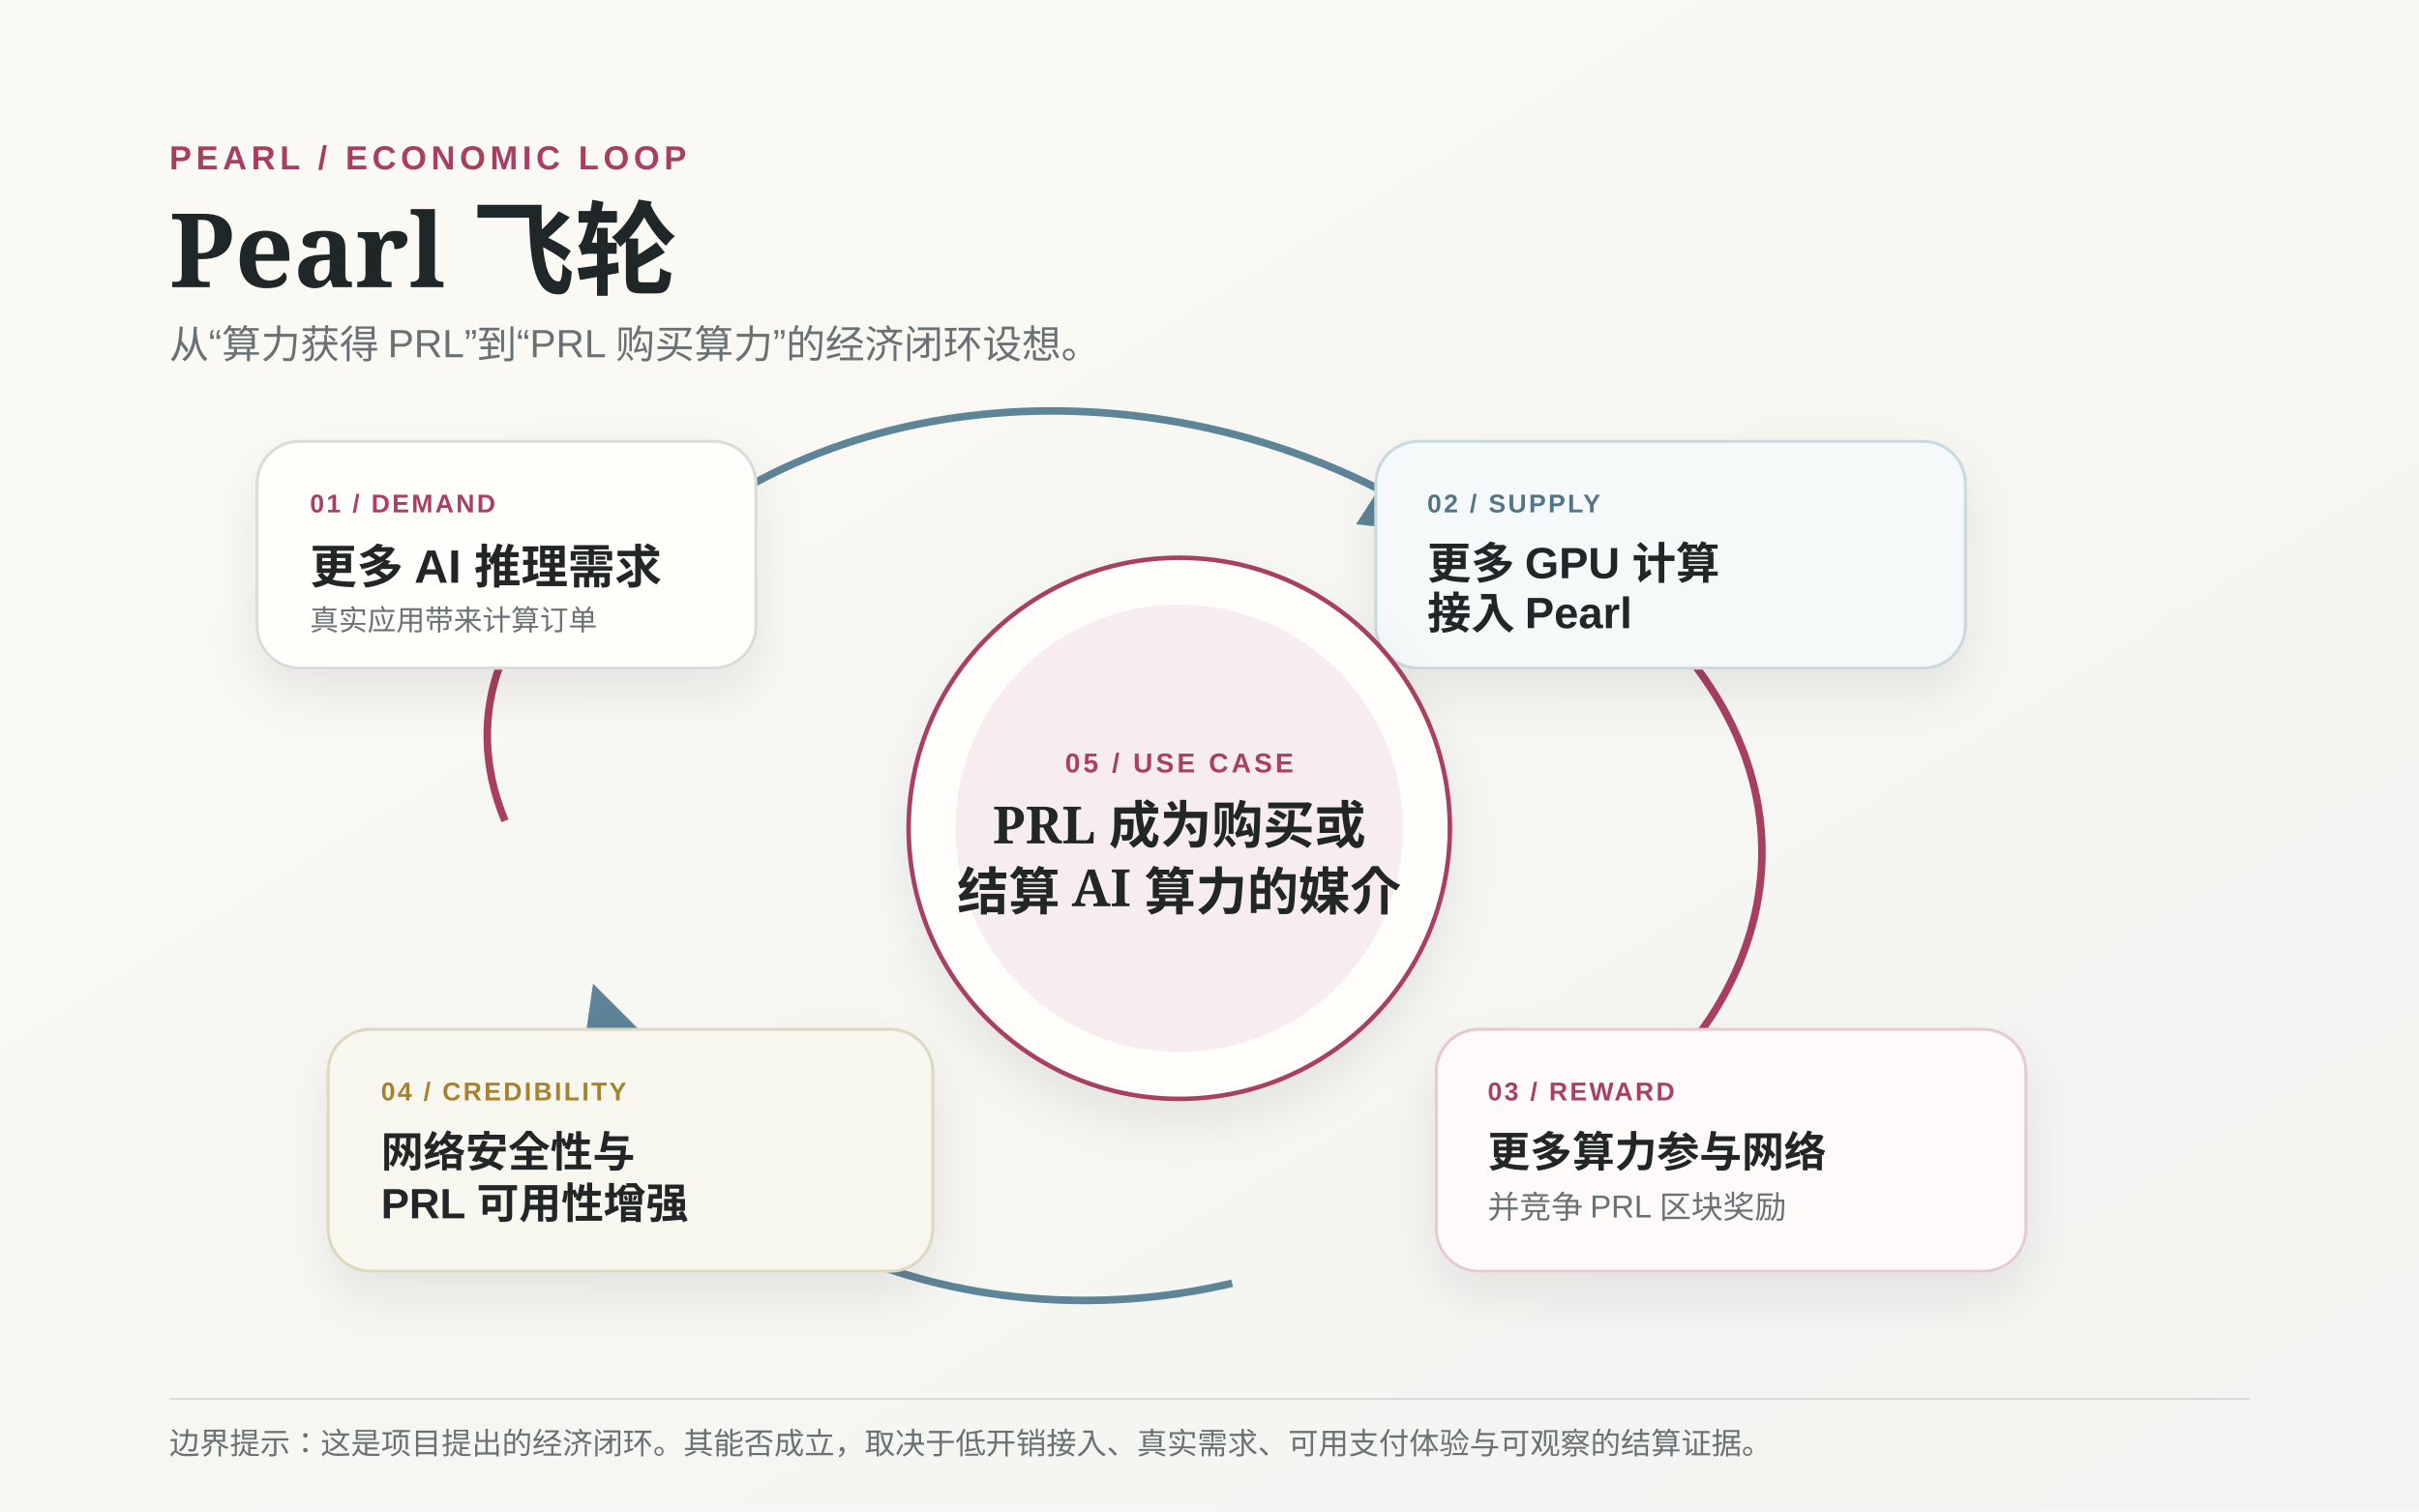
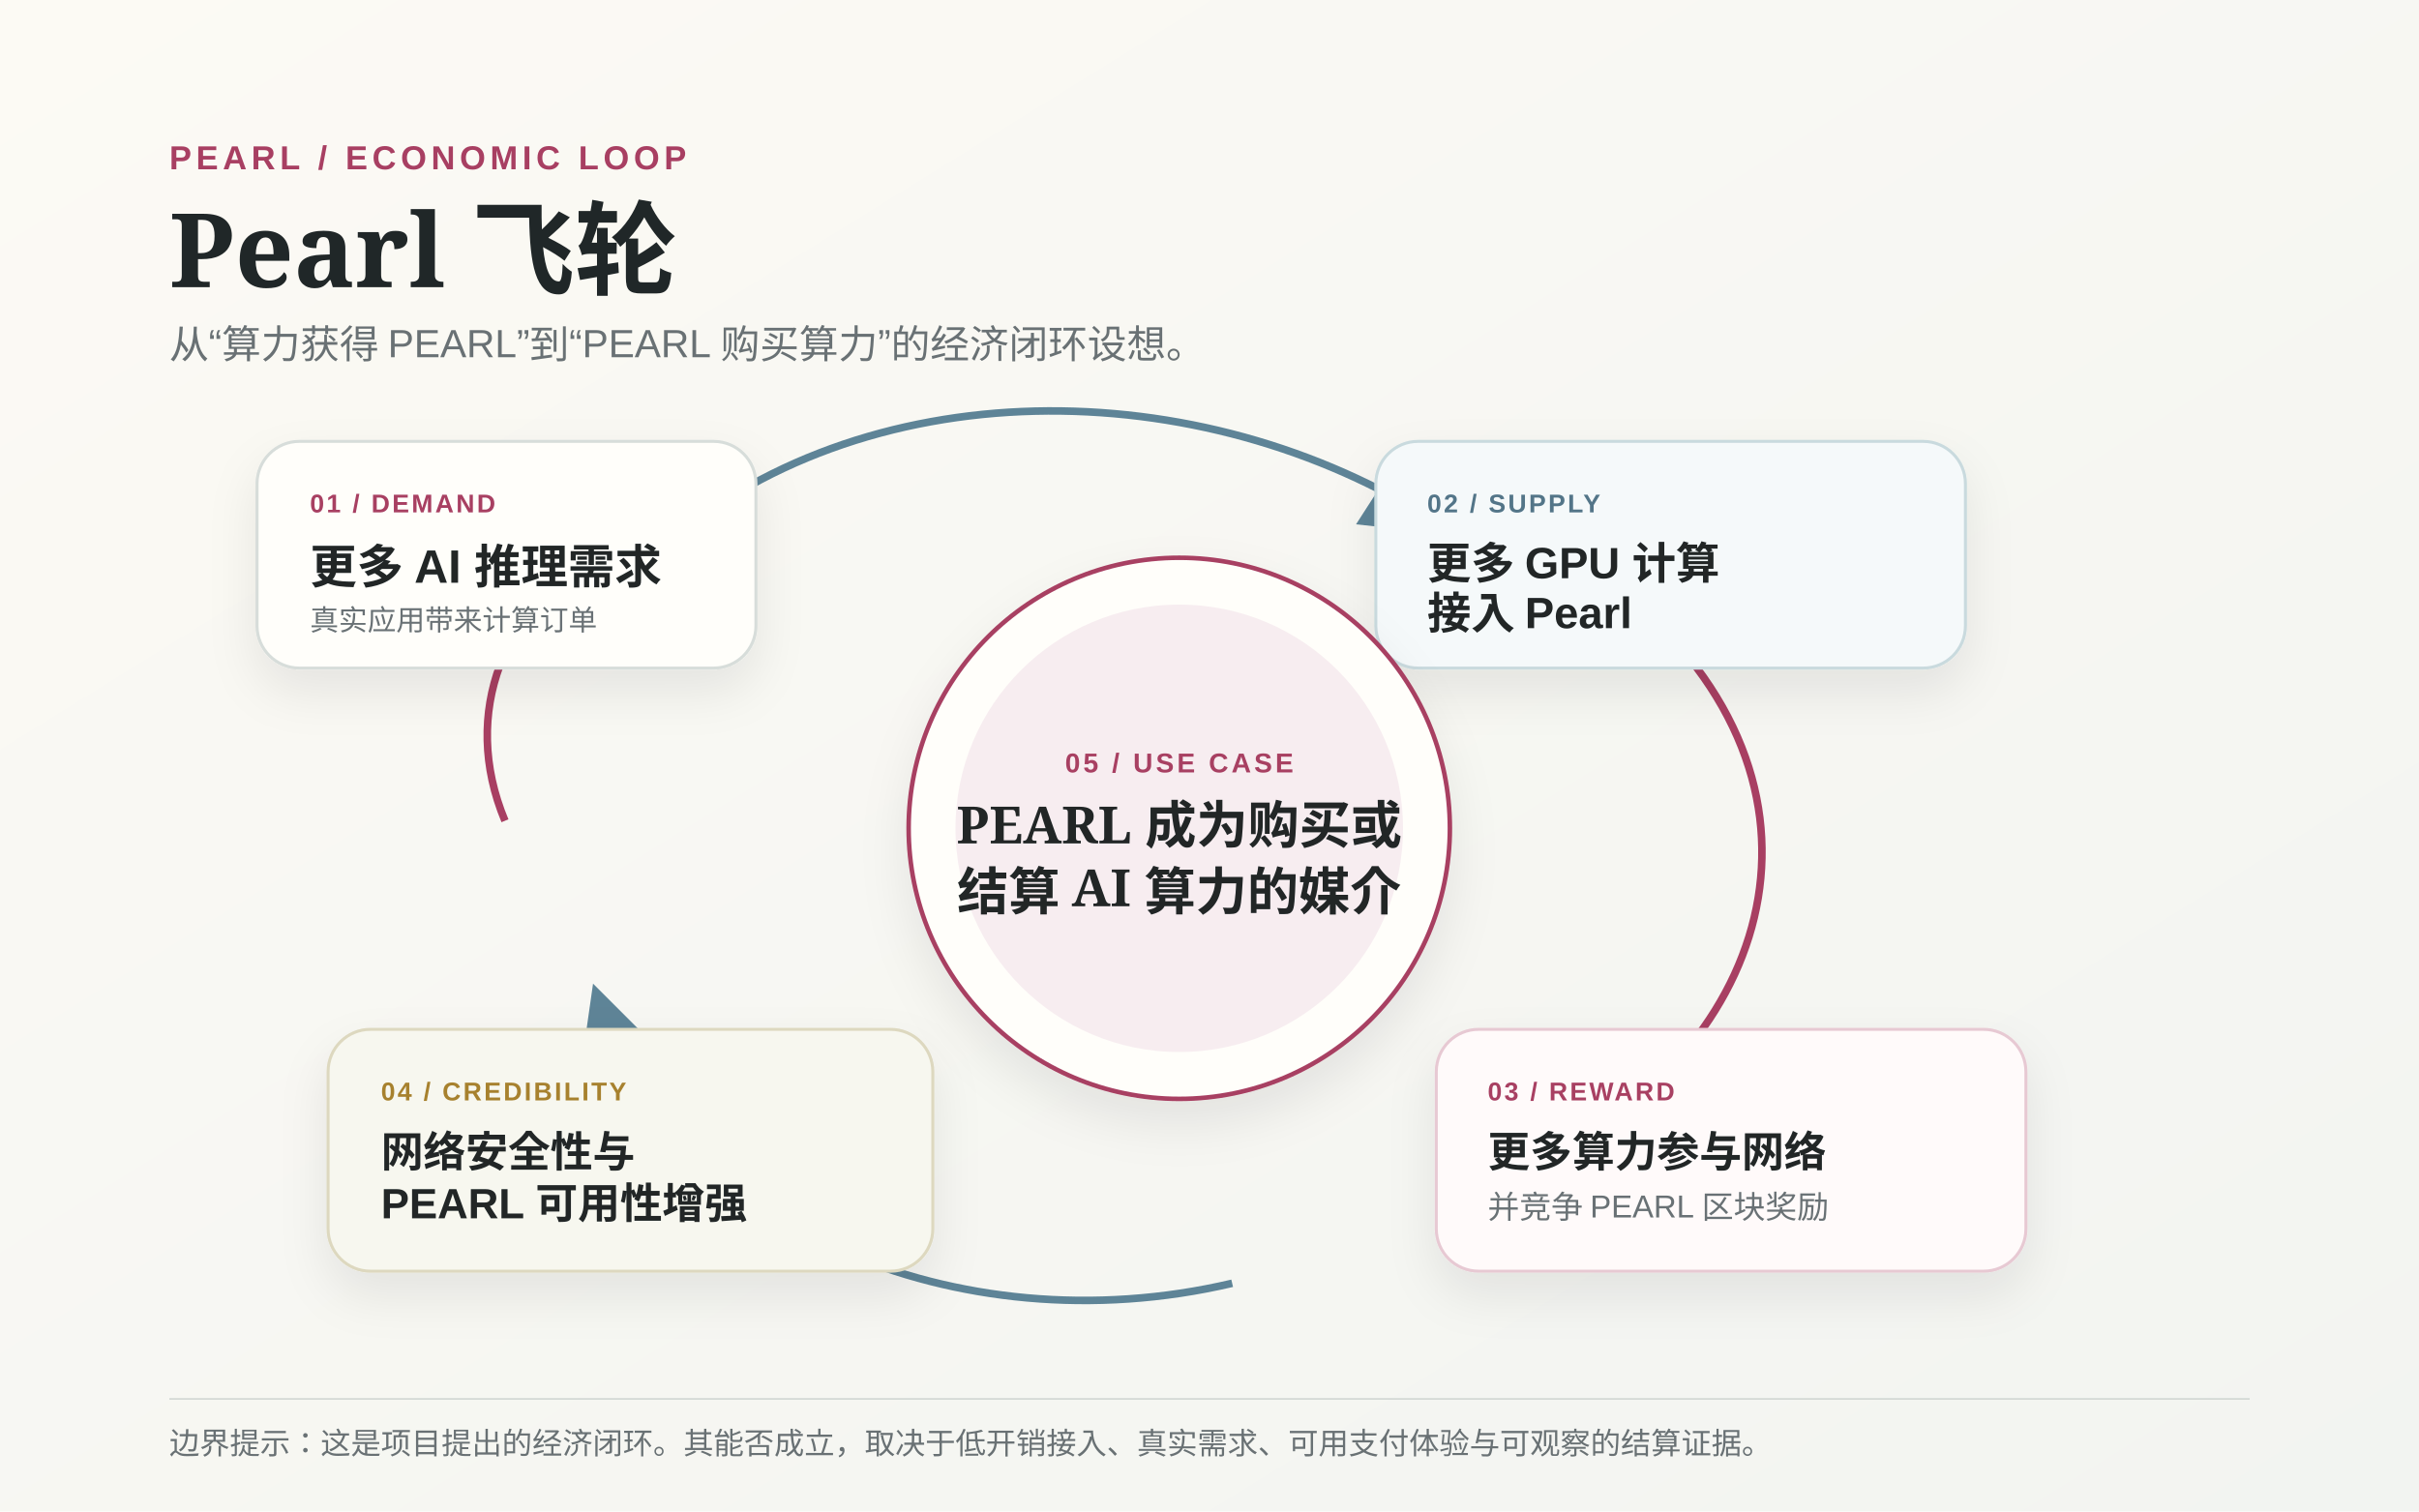
<svg xmlns="http://www.w3.org/2000/svg" width="1600" height="1000" viewBox="0 0 1600 1000" role="img" aria-labelledby="title desc">
  <defs>
    <linearGradient id="paper" x1="0" x2="1" y1="0" y2="1">
      <stop stop-color="#fcfaf4" />
      <stop offset="1" stop-color="#f2f4f1" />
    </linearGradient>
    <filter id="shadow" x="-20%" y="-25%" width="140%" height="160%">
      <feDropShadow dx="0" dy="15" stdDeviation="16" flood-color="#1f292a" flood-opacity=".08" />
    </filter>
    <marker id="arrowBlue" markerWidth="12" markerHeight="12" refX="9" refY="6" orient="auto">
      <path d="M0 0 L12 6 L0 12 Z" fill="#5e8497" />
    </marker>
    <marker id="arrowRose" markerWidth="12" markerHeight="12" refX="9" refY="6" orient="auto">
      <path d="M0 0 L12 6 L0 12 Z" fill="#a83f62" />
    </marker>
  </defs>
  <rect width="1600" height="1000" fill="url(#paper)" />
  <g font-family="'Noto Sans SC','Microsoft YaHei',Arial,sans-serif">
    <text x="112" y="112" fill="#a83f62" font-size="22" font-weight="700" letter-spacing="3">PEARL / ECONOMIC LOOP</text>
    <text x="112" y="190" fill="#202728" font-family="'Noto Serif SC','Songti SC',serif" font-size="68" font-weight="600">Pearl 飞轮</text>
-     <text x="112" y="237" fill="#697174" font-size="26">从“算力获得 PRL”到“PRL 购买算力”的经济闭环设想。</text>
+     <text x="112" y="237" fill="#697174" font-size="26">从“算力获得 PEARL”到“PEARL 购买算力”的经济闭环设想。</text>
    <path d="M433 366 C570 243 794 245 951 346" fill="none" stroke="#5e8497" stroke-width="5" marker-end="url(#arrowBlue)" />
    <path d="M1117 435 C1227 572 1138 739 966 789" fill="none" stroke="#a83f62" stroke-width="5" marker-end="url(#arrowRose)" />
    <path d="M815 849 C632 892 445 809 397 665" fill="none" stroke="#5e8497" stroke-width="5" marker-end="url(#arrowBlue)" />
    <path d="M334 543 C304 471 334 401 397 363" fill="none" stroke="#a83f62" stroke-width="5" marker-end="url(#arrowRose)" />
    <g filter="url(#shadow)">
      <rect x="170" y="292" width="330" height="150" rx="28" fill="#fffefa" stroke="#d7ddda" stroke-width="2" />
      <text x="205" y="339" fill="#a83f62" font-size="17" font-weight="700" letter-spacing="1.5">01 / DEMAND</text>
      <text x="205" y="386" fill="#202728" font-size="31" font-weight="700">更多 AI 推理需求</text>
      <text x="205" y="417" fill="#697174" font-size="19">真实应用带来计算订单</text>
    </g>
    <g filter="url(#shadow)">
      <rect x="910" y="292" width="390" height="150" rx="28" fill="#f5f9fa" stroke="#c9dade" stroke-width="2" />
      <text x="944" y="339" fill="#527588" font-size="17" font-weight="700" letter-spacing="1.5">02 / SUPPLY</text>
      <text x="944" y="383" fill="#202728" font-size="29" font-weight="700">更多 GPU 计算</text>
      <text x="944" y="416" fill="#202728" font-size="29" font-weight="700">接入 Pearl</text>
    </g>
    <g filter="url(#shadow)">
      <rect x="950" y="681" width="390" height="160" rx="28" fill="#fffafa" stroke="#e7c9d3" stroke-width="2" />
      <text x="984" y="728" fill="#a83f62" font-size="17" font-weight="700" letter-spacing="1.5">03 / REWARD</text>
      <text x="984" y="772" fill="#202728" font-size="28" font-weight="700">更多算力参与网络</text>
-       <text x="984" y="806" fill="#697174" font-size="21">并竞争 PRL 区块奖励</text>
+       <text x="984" y="806" fill="#697174" font-size="21">并竞争 PEARL 区块奖励</text>
    </g>
    <g filter="url(#shadow)">
      <rect x="217" y="681" width="400" height="160" rx="28" fill="#f7f7ef" stroke="#ddd8bf" stroke-width="2" />
      <text x="252" y="728" fill="#a7812d" font-size="17" font-weight="700" letter-spacing="1.5">04 / CREDIBILITY</text>
      <text x="252" y="772" fill="#202728" font-size="28" font-weight="700">网络安全性与</text>
-       <text x="252" y="806" fill="#202728" font-size="28" font-weight="700">PRL 可用性增强</text>
+       <text x="252" y="806" fill="#202728" font-size="28" font-weight="700">PEARL 可用性增强</text>
    </g>
    <g filter="url(#shadow)">
      <circle cx="780" cy="548" r="179" fill="#fffefa" stroke="#a83f62" stroke-width="3" />
      <circle cx="780" cy="548" r="148" fill="#f7edf0" />
      <text x="780" y="511" text-anchor="middle" fill="#a83f62" font-size="18" font-weight="700" letter-spacing="2">05 / USE CASE</text>
-       <text x="780" y="558" text-anchor="middle" fill="#202728" font-family="'Noto Serif SC','Songti SC',serif" font-size="34" font-weight="700">PRL 成为购买或</text>
+       <text x="780" y="558" text-anchor="middle" fill="#202728" font-family="'Noto Serif SC','Songti SC',serif" font-size="34" font-weight="700">PEARL 成为购买或</text>
      <text x="780" y="602" text-anchor="middle" fill="#202728" font-family="'Noto Serif SC','Songti SC',serif" font-size="34" font-weight="700">结算 AI 算力的媒介</text>
    </g>
    <rect x="112" y="925" width="1376" height="1" fill="#cfd5d2" />
    <text x="112" y="962" fill="#697174" font-size="20">边界提示：这是项目提出的经济闭环。其能否成立，取决于低开销接入、真实需求、可用支付体验与可观察的结算证据。</text>
  </g>
</svg>
